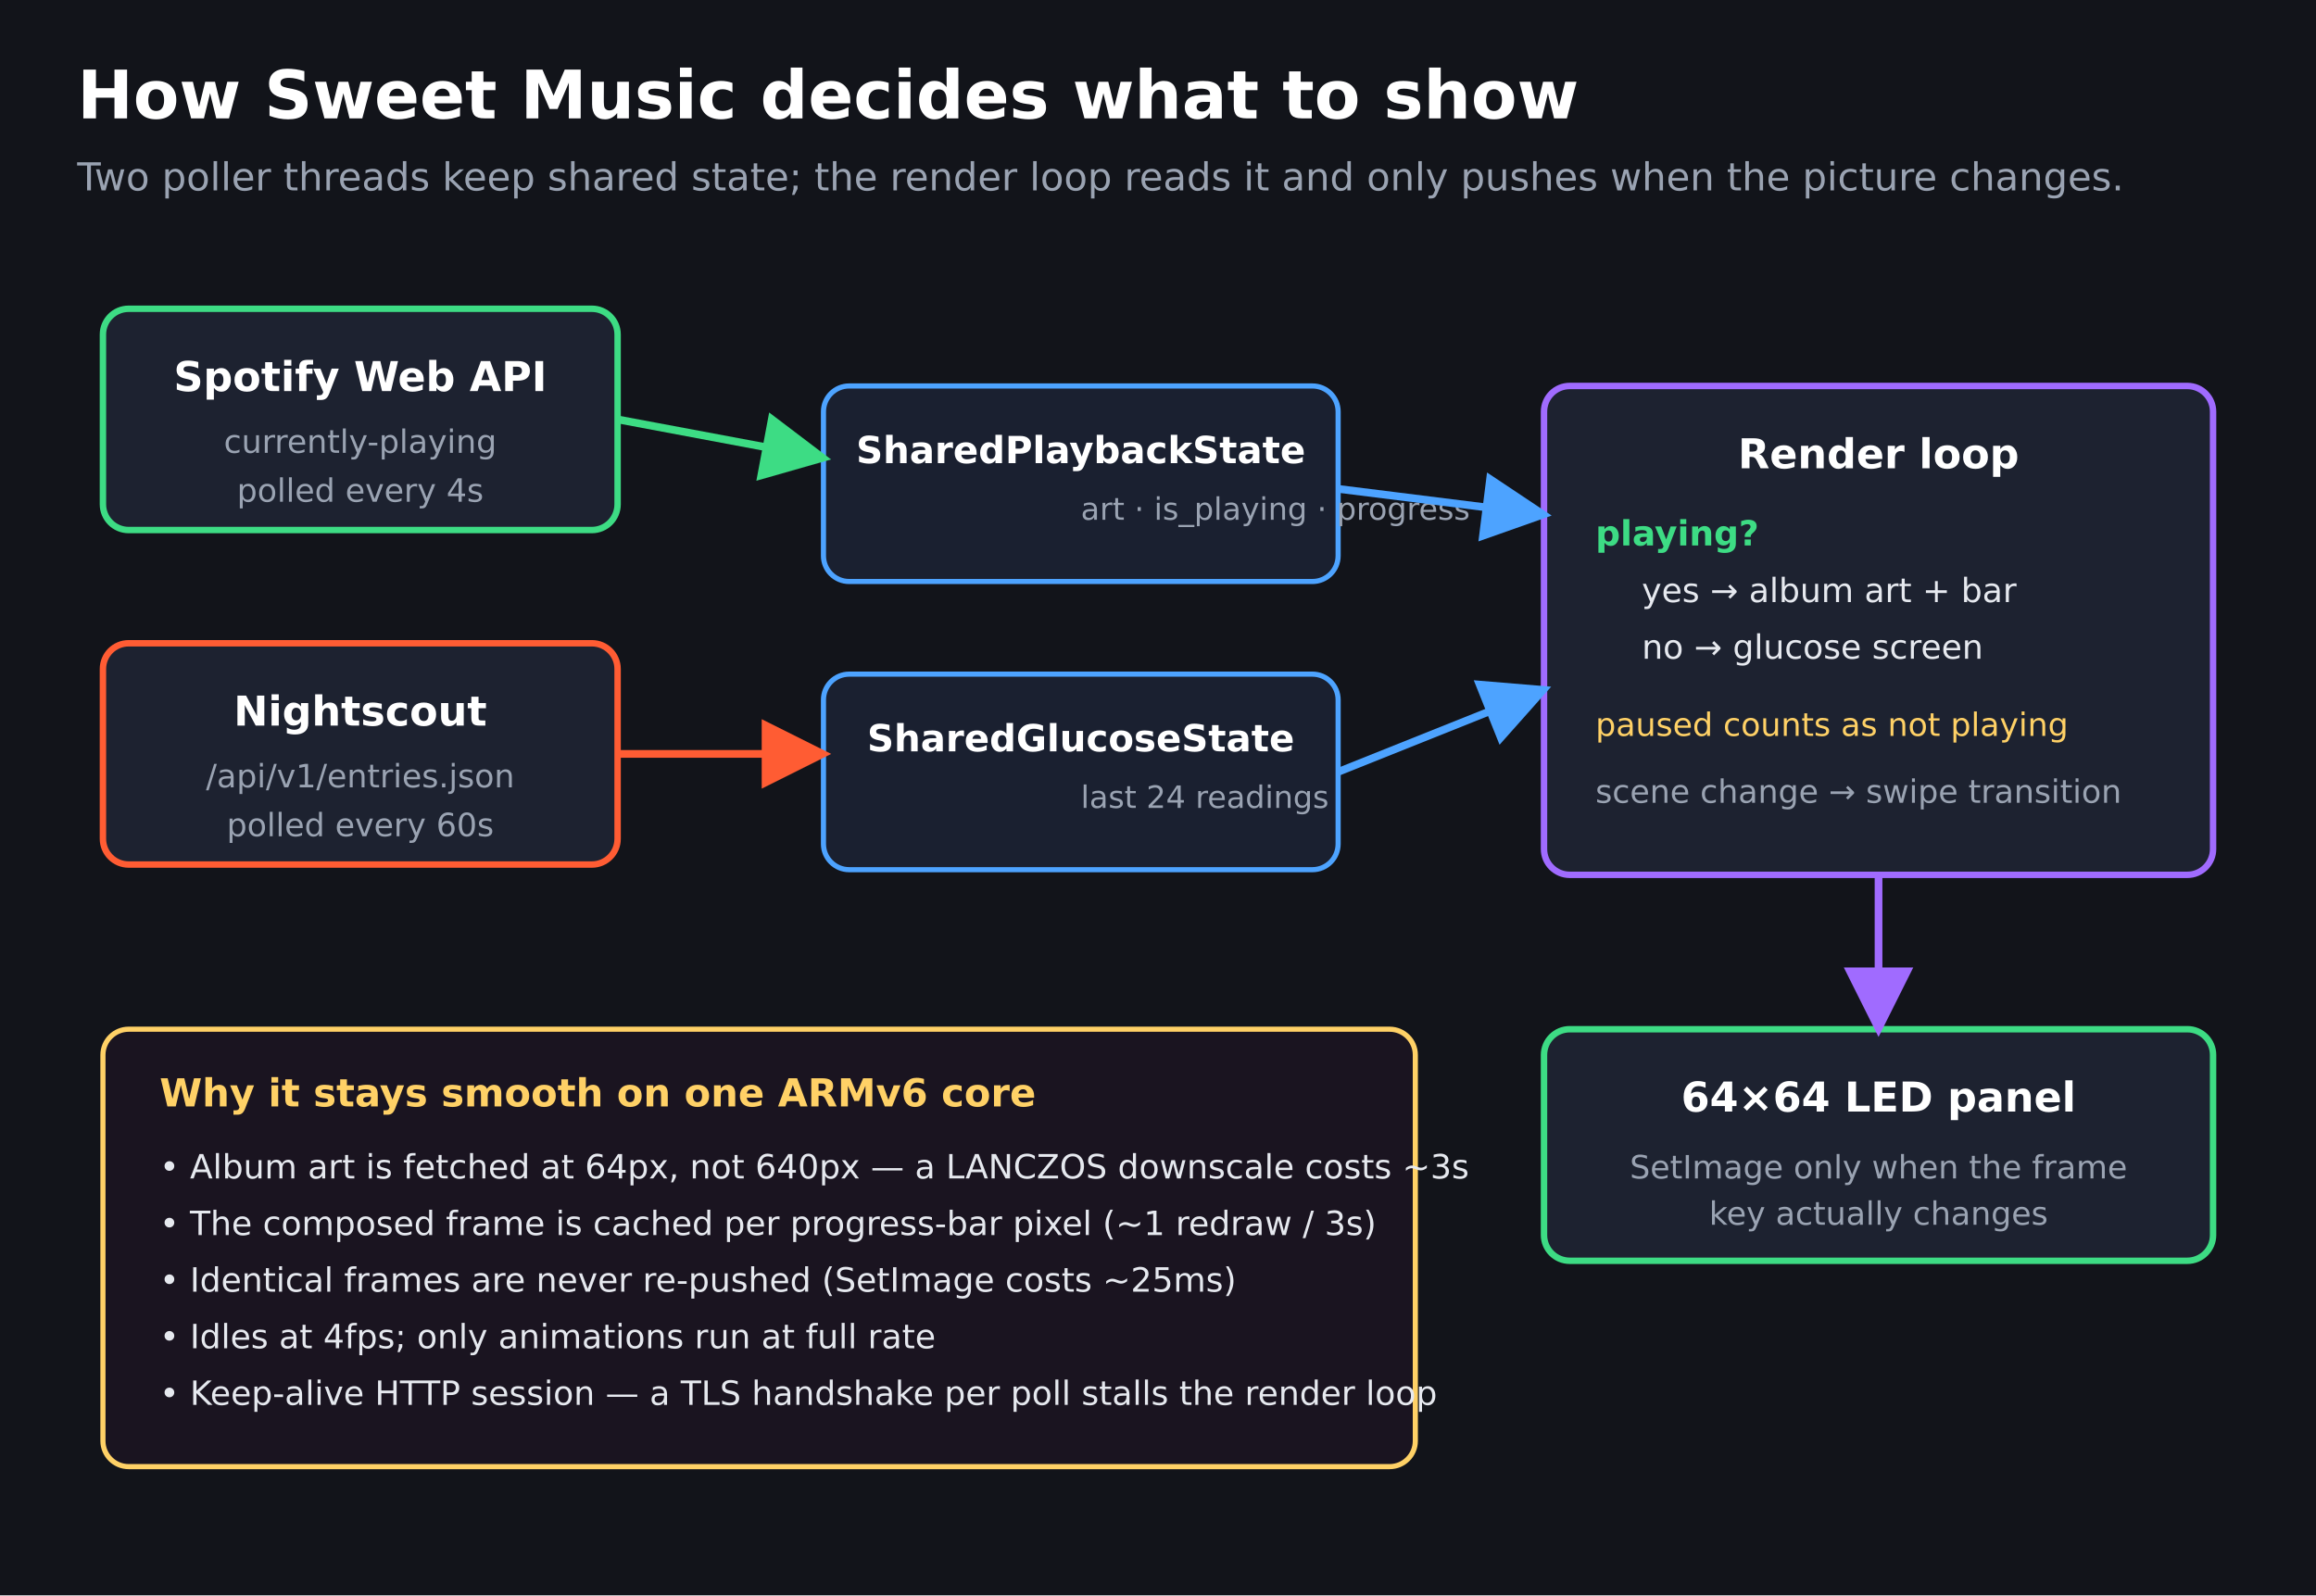
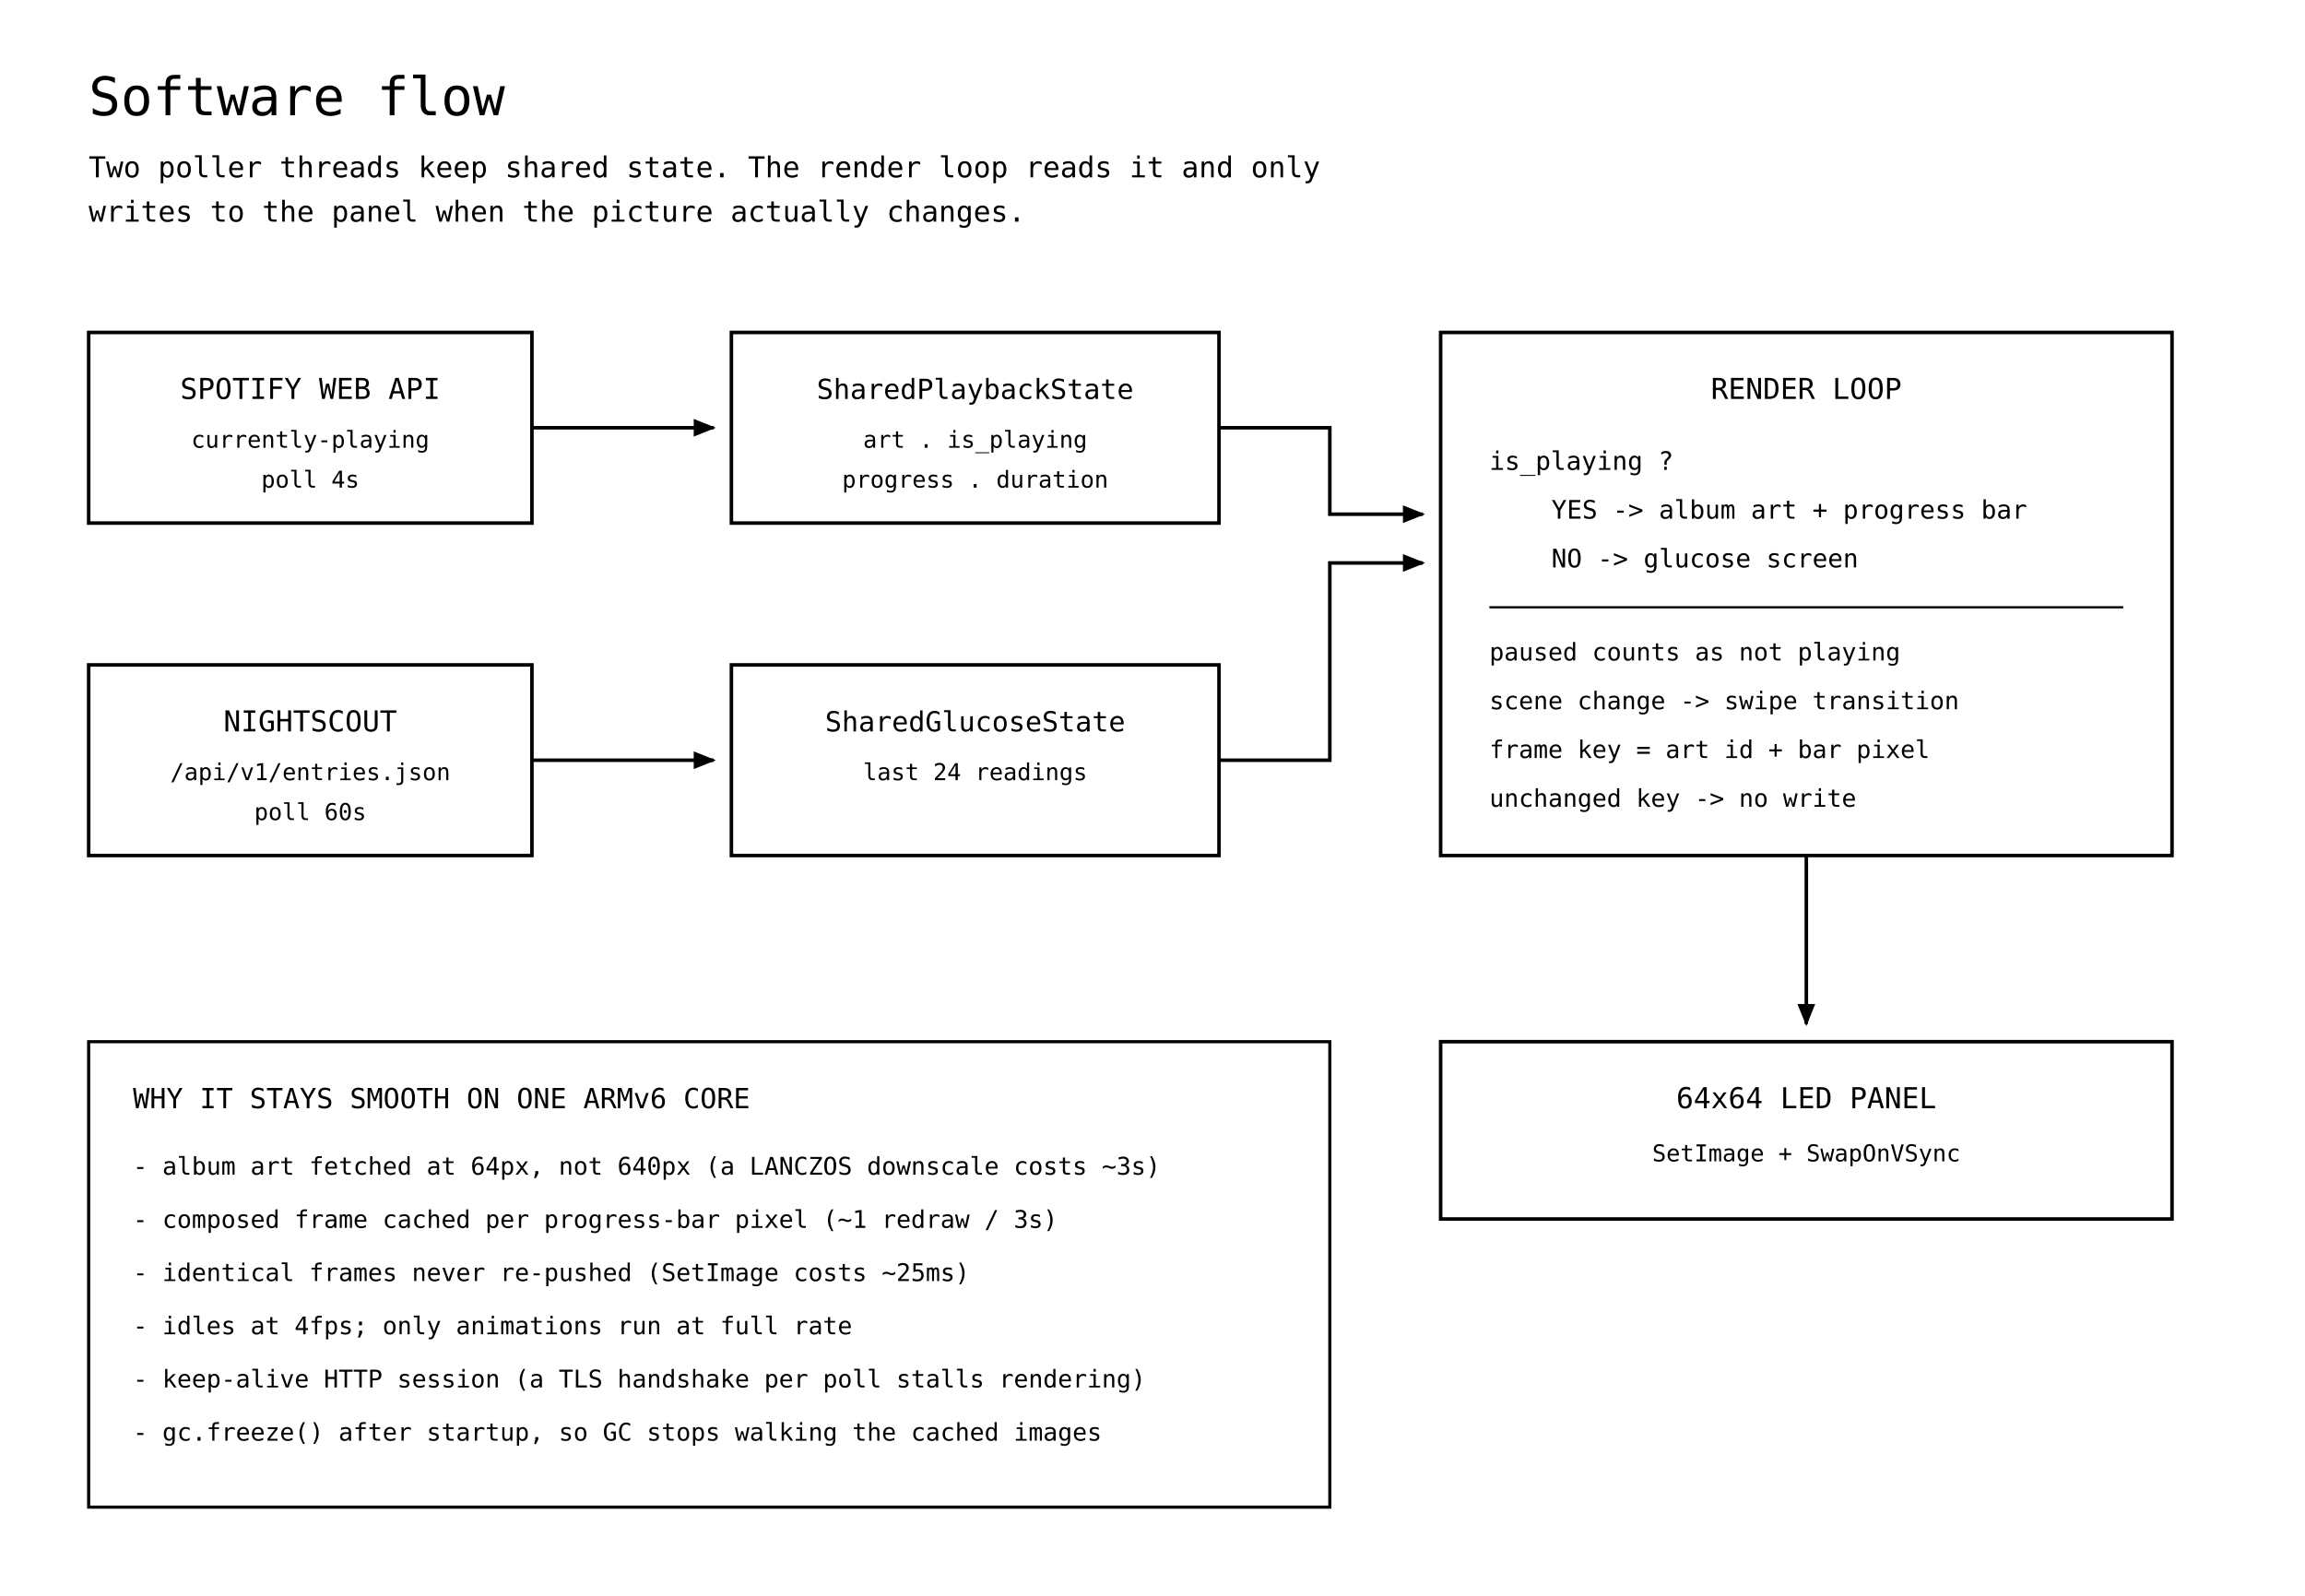
- <svg xmlns="http://www.w3.org/2000/svg" viewBox="0 0 900 620" width="900" height="620" font-family="DejaVu Sans, Helvetica, Arial, sans-serif">
-   <rect width="900" height="620" fill="#12141a" />
-   <text x="30" y="46" fill="#ffffff" font-size="26" font-weight="bold">How Sweet Music decides what to show</text>
-   <text x="30" y="74" fill="#9aa3b2" font-size="15">Two poller threads keep shared state; the render loop reads it and only pushes when the picture changes.</text>
-   <rect x="40" y="120" width="200" height="86" rx="10" fill="#1d2230" stroke="#3ddc84" stroke-width="2.5" />
-   <text x="140" y="152" fill="#ffffff" font-size="16" font-weight="bold" text-anchor="middle">Spotify Web API</text>
-   <text x="140" y="176" fill="#9aa3b2" font-size="12.5" text-anchor="middle">currently-playing</text>
-   <text x="140" y="195" fill="#9aa3b2" font-size="12.5" text-anchor="middle">polled every 4s</text>
-   <rect x="40" y="250" width="200" height="86" rx="10" fill="#1d2230" stroke="#ff5c33" stroke-width="2.5" />
-   <text x="140" y="282" fill="#ffffff" font-size="16" font-weight="bold" text-anchor="middle">Nightscout</text>
-   <text x="140" y="306" fill="#9aa3b2" font-size="12.5" text-anchor="middle">/api/v1/entries.json</text>
-   <text x="140" y="325" fill="#9aa3b2" font-size="12.5" text-anchor="middle">polled every 60s</text>
-   <rect x="320" y="150" width="200" height="76" rx="10" fill="#1a2030" stroke="#4da3ff" stroke-width="2" />
-   <text x="420" y="180" fill="#ffffff" font-size="14.5" font-weight="bold" text-anchor="middle">SharedPlaybackState</text>
-   <text x="420" y="202" fill="#9aa3b2" font-size="12">art · is_playing · progress</text>
-   <rect x="320" y="262" width="200" height="76" rx="10" fill="#1a2030" stroke="#4da3ff" stroke-width="2" />
-   <text x="420" y="292" fill="#ffffff" font-size="14.5" font-weight="bold" text-anchor="middle">SharedGlucoseState</text>
-   <text x="420" y="314" fill="#9aa3b2" font-size="12">last 24 readings</text>
-   <path d="M240 163 L320 178" stroke="#3ddc84" stroke-width="3" marker-end="url(#a1)" />
-   <path d="M240 293 L320 293" stroke="#ff5c33" stroke-width="3" marker-end="url(#a2)" />
-   <rect x="600" y="150" width="260" height="190" rx="10" fill="#1d2230" stroke="#a06bff" stroke-width="2.5" />
-   <text x="730" y="182" fill="#ffffff" font-size="16" font-weight="bold" text-anchor="middle">Render loop</text>
-   <text x="620" y="212" fill="#3ddc84" font-size="13.5" font-weight="bold">playing?</text>
-   <text x="638" y="234" fill="#e6e9ef" font-size="13">yes → album art + bar</text>
-   <text x="638" y="256" fill="#e6e9ef" font-size="13">no  → glucose screen</text>
-   <text x="620" y="286" fill="#ffd166" font-size="12.5">paused counts as not playing</text>
-   <text x="620" y="312" fill="#9aa3b2" font-size="12.5">scene change → swipe transition</text>
-   <path d="M520 190 L600 200" stroke="#4da3ff" stroke-width="3" marker-end="url(#a3)" />
-   <path d="M520 300 L600 268" stroke="#4da3ff" stroke-width="3" marker-end="url(#a3)" />
-   <rect x="600" y="400" width="260" height="90" rx="10" fill="#1d2230" stroke="#3ddc84" stroke-width="2.5" />
-   <text x="730" y="432" fill="#ffffff" font-size="16" font-weight="bold" text-anchor="middle">64×64 LED panel</text>
-   <text x="730" y="458" fill="#9aa3b2" font-size="12.5" text-anchor="middle">SetImage only when the frame</text>
-   <text x="730" y="476" fill="#9aa3b2" font-size="12.5" text-anchor="middle">key actually changes</text>
-   <path d="M730 340 L730 400" stroke="#a06bff" stroke-width="3" marker-end="url(#a4)" />
-   <rect x="40" y="400" width="510" height="170" rx="10" fill="#1a1420" stroke="#ffd166" stroke-width="2" />
-   <text x="62" y="430" fill="#ffd166" font-size="15" font-weight="bold">Why it stays smooth on one ARMv6 core</text>
-   <text x="62" y="458" fill="#e6e9ef" font-size="13">• Album art is fetched at 64px, not 640px — a LANCZOS downscale costs ~3s</text>
-   <text x="62" y="480" fill="#e6e9ef" font-size="13">• The composed frame is cached per progress-bar pixel (~1 redraw / 3s)</text>
-   <text x="62" y="502" fill="#e6e9ef" font-size="13">• Identical frames are never re-pushed (SetImage costs ~25ms)</text>
-   <text x="62" y="524" fill="#e6e9ef" font-size="13">• Idles at 4fps; only animations run at full rate</text>
-   <text x="62" y="546" fill="#e6e9ef" font-size="13">• Keep-alive HTTP session — a TLS handshake per poll stalls the render loop</text>
+ <svg xmlns="http://www.w3.org/2000/svg" viewBox="0 0 1040 720" width="1040" height="720" font-family="DejaVu Sans Mono, Consolas, monospace">
+   <rect width="1040" height="720" fill="#ffffff" />
+   <text x="40" y="52" font-size="24" fill="#000">Software flow</text>
+   <text x="40" y="80" font-size="13" fill="#000">Two poller threads keep shared state. The render loop reads it and only</text>
+   <text x="40" y="100" font-size="13" fill="#000">writes to the panel when the picture actually changes.</text>
+   <rect x="40" y="150" width="200" height="86" fill="#fff" stroke="#000" stroke-width="1.6" />
+   <text x="140" y="180" font-size="13" text-anchor="middle" fill="#000">SPOTIFY WEB API</text>
+   <text x="140" y="202" font-size="10.5" text-anchor="middle" fill="#000">currently-playing</text>
+   <text x="140" y="220" font-size="10.5" text-anchor="middle" fill="#000">poll 4s</text>
+   <rect x="40" y="300" width="200" height="86" fill="#fff" stroke="#000" stroke-width="1.6" />
+   <text x="140" y="330" font-size="13" text-anchor="middle" fill="#000">NIGHTSCOUT</text>
+   <text x="140" y="352" font-size="10.5" text-anchor="middle" fill="#000">/api/v1/entries.json</text>
+   <text x="140" y="370" font-size="10.5" text-anchor="middle" fill="#000">poll 60s</text>
+   <rect x="330" y="150" width="220" height="86" fill="#fff" stroke="#000" stroke-width="1.6" />
+   <text x="440" y="180" font-size="12.5" text-anchor="middle" fill="#000">SharedPlaybackState</text>
+   <text x="440" y="202" font-size="10.5" text-anchor="middle" fill="#000">art . is_playing</text>
+   <text x="440" y="220" font-size="10.5" text-anchor="middle" fill="#000">progress . duration</text>
+   <rect x="330" y="300" width="220" height="86" fill="#fff" stroke="#000" stroke-width="1.6" />
+   <text x="440" y="330" font-size="12.5" text-anchor="middle" fill="#000">SharedGlucoseState</text>
+   <text x="440" y="352" font-size="10.5" text-anchor="middle" fill="#000">last 24 readings</text>
+   <rect x="650" y="150" width="330" height="236" fill="#fff" stroke="#000" stroke-width="1.6" />
+   <text x="815" y="180" font-size="13" text-anchor="middle" fill="#000">RENDER LOOP</text>
+   <text x="672" y="212" font-size="11.5" fill="#000">is_playing ?</text>
+   <text x="700" y="234" font-size="11.5" fill="#000">YES -&gt; album art + progress bar</text>
+   <text x="700" y="256" font-size="11.5" fill="#000">NO  -&gt; glucose screen</text>
+   <line x1="672" y1="274" x2="958" y2="274" stroke="#000" stroke-width="1" />
+   <text x="672" y="298" font-size="11" fill="#000">paused counts as not playing</text>
+   <text x="672" y="320" font-size="11" fill="#000">scene change -&gt; swipe transition</text>
+   <text x="672" y="342" font-size="11" fill="#000">frame key = art id + bar pixel</text>
+   <text x="672" y="364" font-size="11" fill="#000">unchanged key -&gt; no write</text>
+   <rect x="650" y="470" width="330" height="80" fill="#fff" stroke="#000" stroke-width="1.6" />
+   <text x="815" y="500" font-size="13" text-anchor="middle" fill="#000">64x64 LED PANEL</text>
+   <text x="815" y="524" font-size="10.5" text-anchor="middle" fill="#000">SetImage + SwapOnVSync</text>
+   <path d="M240 193 L322 193" stroke="#000" stroke-width="1.6" fill="none" marker-end="url(#tip)" />
+   <path d="M240 343 L322 343" stroke="#000" stroke-width="1.6" fill="none" marker-end="url(#tip)" />
+   <path d="M550 193 L600 193 L600 232 L642 232" stroke="#000" stroke-width="1.6" fill="none" marker-end="url(#tip)" />
+   <path d="M550 343 L600 343 L600 254 L642 254" stroke="#000" stroke-width="1.6" fill="none" marker-end="url(#tip)" />
+   <path d="M815 386 L815 462" stroke="#000" stroke-width="1.6" fill="none" marker-end="url(#tip)" />
+   <rect x="40" y="470" width="560" height="210" fill="#fff" stroke="#000" stroke-width="1.4" />
+   <text x="60" y="500" font-size="12.5" fill="#000">WHY IT STAYS SMOOTH ON ONE ARMv6 CORE</text>
+   <text x="60" y="530" font-size="11" fill="#000">- album art fetched at 64px, not 640px (a LANCZOS downscale costs ~3s)</text>
+   <text x="60" y="554" font-size="11" fill="#000">- composed frame cached per progress-bar pixel (~1 redraw / 3s)</text>
+   <text x="60" y="578" font-size="11" fill="#000">- identical frames never re-pushed (SetImage costs ~25ms)</text>
+   <text x="60" y="602" font-size="11" fill="#000">- idles at 4fps; only animations run at full rate</text>
+   <text x="60" y="626" font-size="11" fill="#000">- keep-alive HTTP session (a TLS handshake per poll stalls rendering)</text>
+   <text x="60" y="650" font-size="11" fill="#000">- gc.freeze() after startup, so GC stops walking the cached images</text>
  <defs>
-     <marker id="a1" markerWidth="9" markerHeight="9" refX="8" refY="4.5" orient="auto">
-       <path d="M0,0 L9,4.5 L0,9 z" fill="#3ddc84" />
-     </marker>
-     <marker id="a2" markerWidth="9" markerHeight="9" refX="8" refY="4.5" orient="auto">
-       <path d="M0,0 L9,4.5 L0,9 z" fill="#ff5c33" />
-     </marker>
-     <marker id="a3" markerWidth="9" markerHeight="9" refX="8" refY="4.5" orient="auto">
-       <path d="M0,0 L9,4.5 L0,9 z" fill="#4da3ff" />
-     </marker>
-     <marker id="a4" markerWidth="9" markerHeight="9" refX="8" refY="4.5" orient="auto">
-       <path d="M0,0 L9,4.5 L0,9 z" fill="#a06bff" />
+     <marker id="tip" markerUnits="userSpaceOnUse" markerWidth="10" markerHeight="8" refX="9" refY="4" orient="auto">
+       <path d="M0,0 L10,4 L0,8 z" fill="#000" />
    </marker>
  </defs>
</svg>
